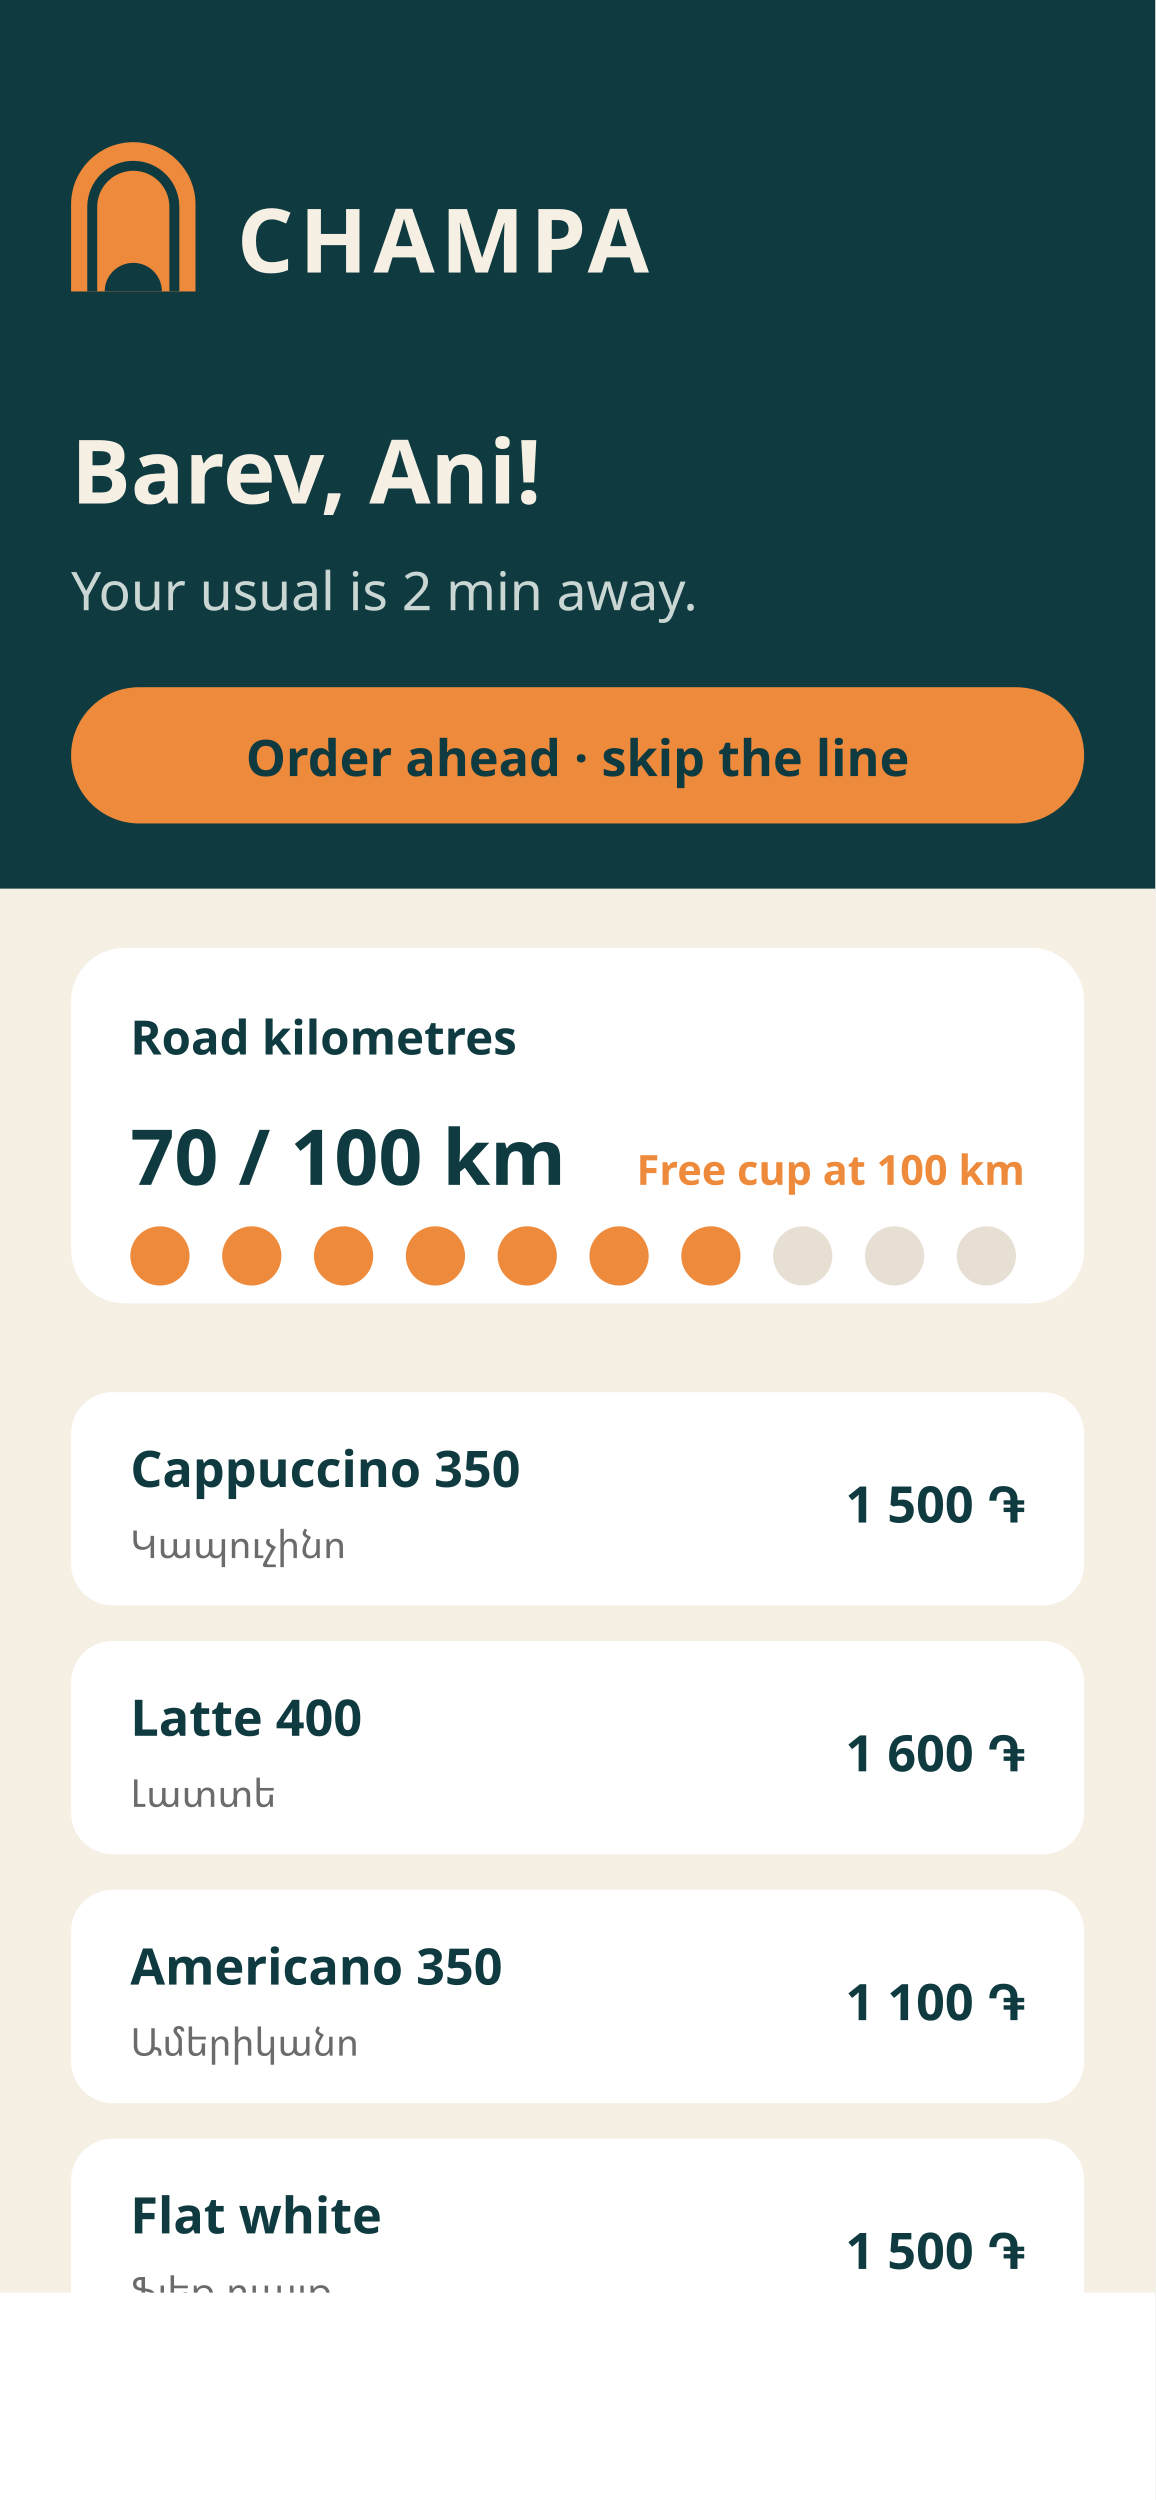
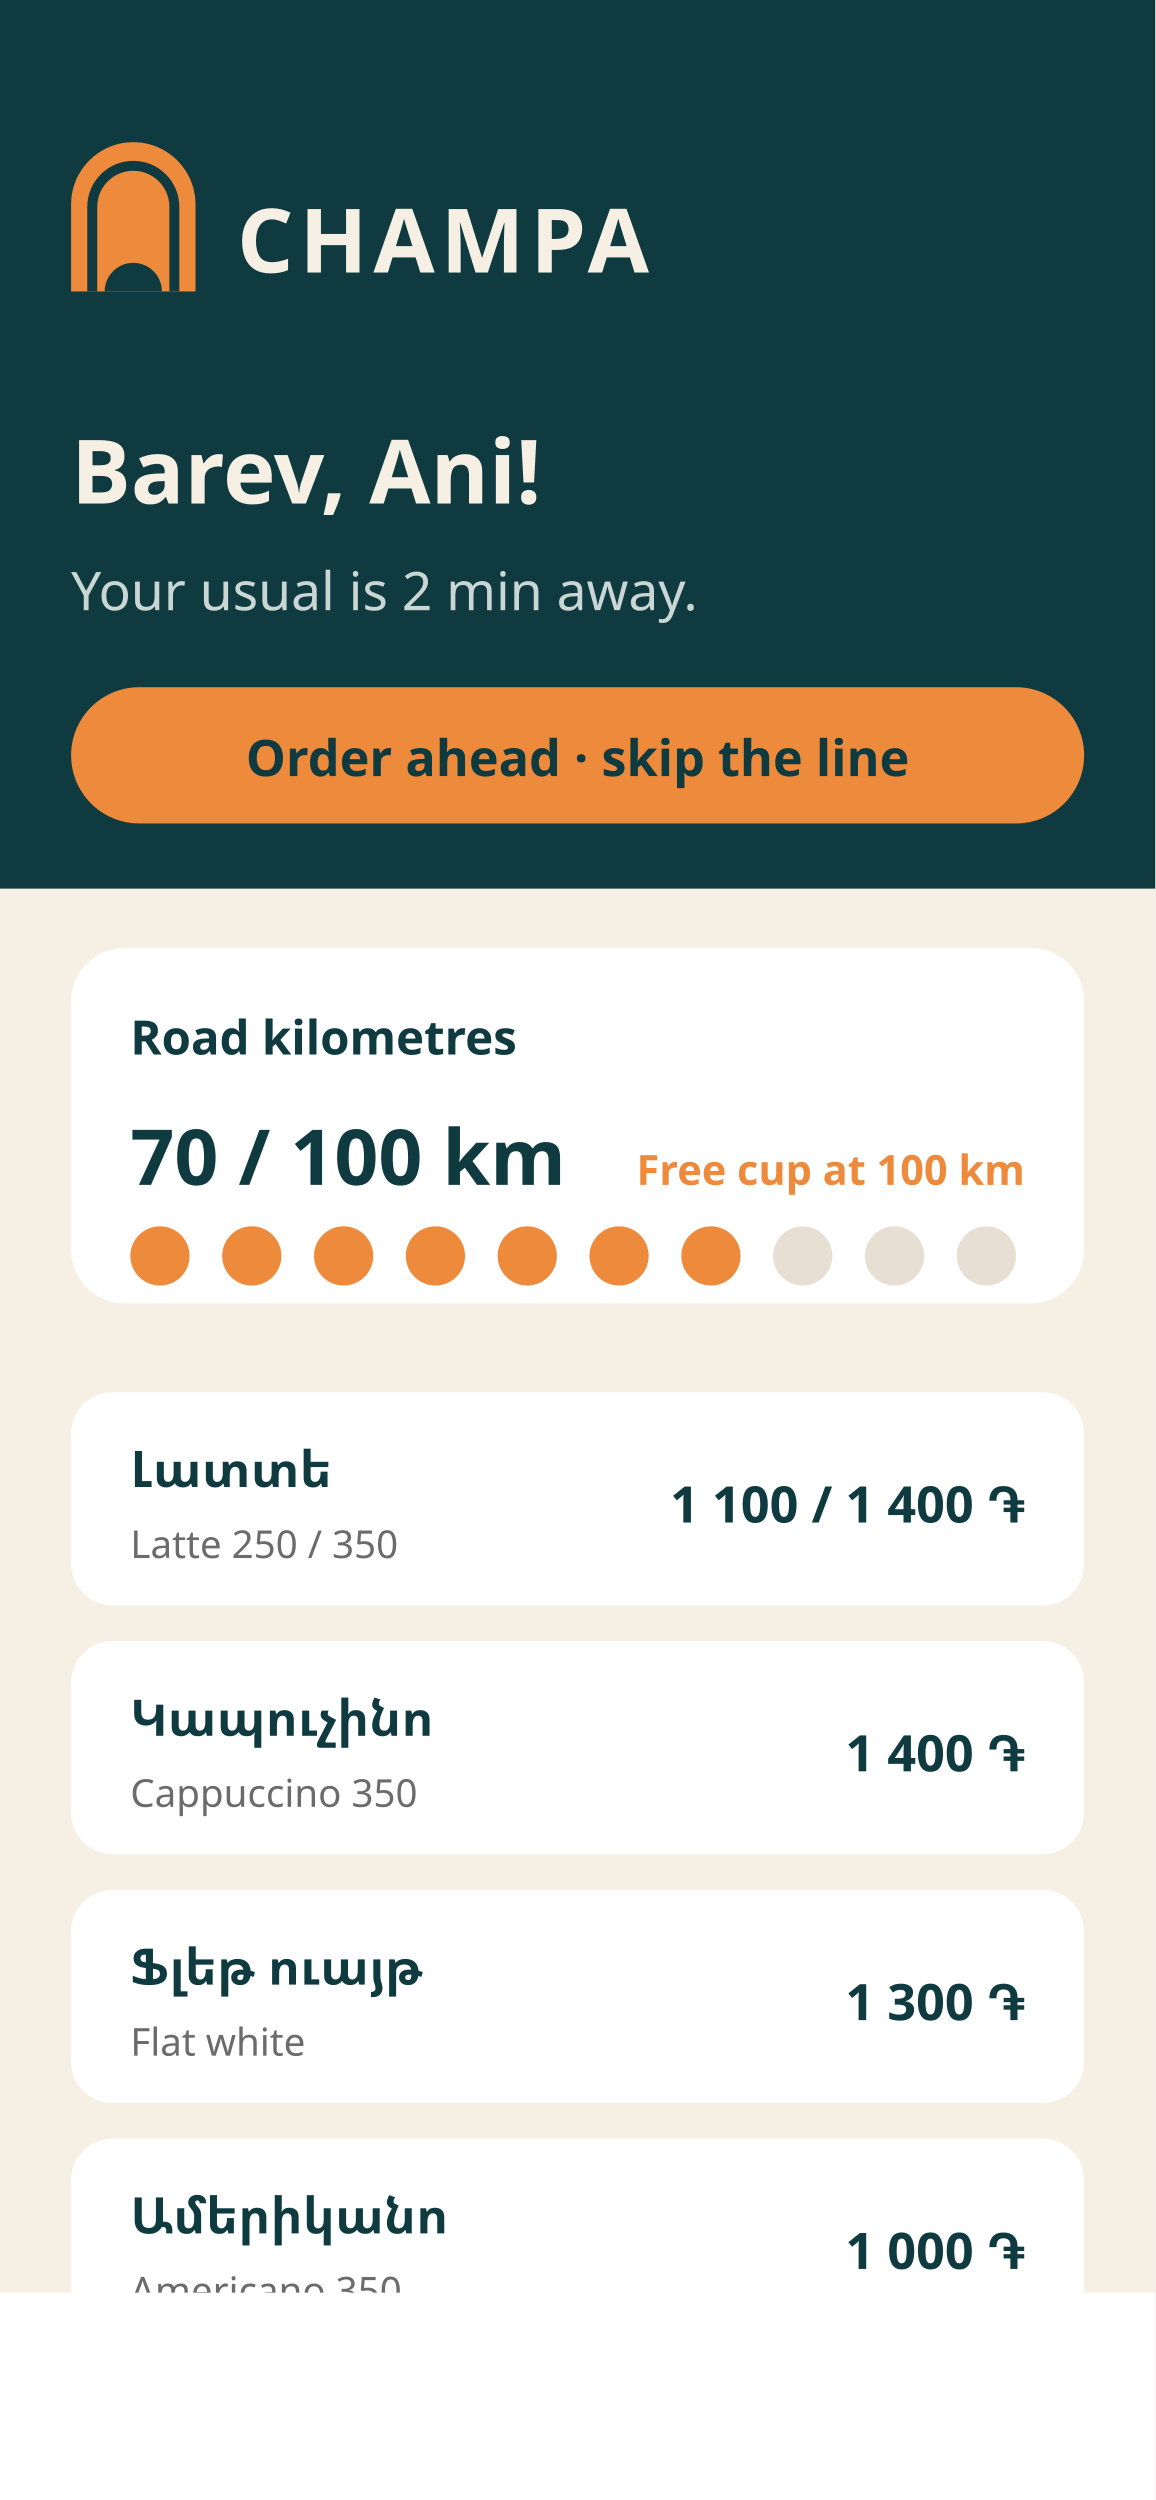
<svg xmlns="http://www.w3.org/2000/svg" width="780" height="1688" viewBox="0 0 390 844">
  <defs />
  <rect width="390" height="844" fill="#F6EFE4" />
  <rect width="390" height="300" fill="#0F3B40" />
  <g transform="translate(24,48) scale(0.42)">
    <path d="M0,120 V50 A50,50 0 0 1 100,50 V120 Z" fill="#EE8A3B" />
    <path d="M17,120 V52 A33,33 0 0 1 83,52 V120" fill="none" stroke="#0F3B40" stroke-width="8" />
    <path d="M27,120 A23,23 0 0 1 73,120 Z" fill="#0F3B40" />
  </g>
  <text x="80" y="92" font-family="'Unbounded', 'Noto Sans Armenian', sans-serif" font-size="30" font-weight="800" fill="#F6EFE4" text-anchor="start" letter-spacing="2">CHAMPA</text>
  <text x="24" y="170" font-family="'Manrope', 'Noto Sans Armenian', sans-serif" font-size="30" font-weight="800" fill="#F6EFE4" text-anchor="start" letter-spacing="0">Barev, Ani!</text>
  <text x="24" y="206" font-family="'Manrope', 'Noto Sans Armenian', sans-serif" font-size="18" font-weight="500" fill="#c9d6d3" text-anchor="start" letter-spacing="0">Your usual is 2 min away.</text>
  <rect x="24" y="232" width="342" height="46" rx="23" fill="#EE8A3B" />
  <text x="195" y="262" font-family="'Manrope', 'Noto Sans Armenian', sans-serif" font-size="17" font-weight="800" fill="#0F3B40" text-anchor="middle" letter-spacing="0">Order ahead · skip the line</text>
  <rect x="24" y="320" width="342" height="120" rx="18" fill="#ffffff" />
  <text x="44" y="356" font-family="'Manrope', 'Noto Sans Armenian', sans-serif" font-size="16" font-weight="800" fill="#0F3B40" text-anchor="start" letter-spacing="0">Road kilometres</text>
  <text x="44" y="400" font-family="'Manrope', 'Noto Sans Armenian', sans-serif" font-size="26" font-weight="800" fill="#0F3B40" text-anchor="start" letter-spacing="0">70 / 100 km</text>
  <text x="346" y="400" font-family="'Manrope', 'Noto Sans Armenian', sans-serif" font-size="14" font-weight="800" fill="#EE8A3B" text-anchor="end" letter-spacing="0">Free cup at 100 km</text>
  <circle cx="54" cy="424" r="10" fill="#EE8A3B" />
  <circle cx="85" cy="424" r="10" fill="#EE8A3B" />
  <circle cx="116" cy="424" r="10" fill="#EE8A3B" />
  <circle cx="147" cy="424" r="10" fill="#EE8A3B" />
  <circle cx="178" cy="424" r="10" fill="#EE8A3B" />
  <circle cx="209" cy="424" r="10" fill="#EE8A3B" />
  <circle cx="240" cy="424" r="10" fill="#EE8A3B" />
  <circle cx="271" cy="424" r="10" fill="#e7dfd3" />
  <circle cx="302" cy="424" r="10" fill="#e7dfd3" />
  <circle cx="333" cy="424" r="10" fill="#e7dfd3" />
  <rect x="24" y="470" width="342" height="72" rx="14" fill="#ffffff" />
-   <text x="44" y="502" font-family="'Manrope', 'Noto Sans Armenian', sans-serif" font-size="17" font-weight="800" fill="#0F3B40" text-anchor="start" letter-spacing="0">Cappuccino 350</text>
-   <text x="44" y="526" font-family="'Noto Sans Armenian', sans-serif" font-size="13" font-weight="500" fill="#6b6b6b" text-anchor="start" letter-spacing="0">Կապուչինո</text>
-   <text x="346" y="514" font-family="'Manrope', 'Noto Sans Armenian', sans-serif" font-size="17" font-weight="800" fill="#0F3B40" text-anchor="end" letter-spacing="0">1 500 ֏</text>
+   <text x="44" y="502" font-family="'Noto Sans Armenian', sans-serif" font-size="17" font-weight="800" fill="#0F3B40" text-anchor="start" letter-spacing="0">Լատտե</text>
+   <text x="44" y="526" font-family="'Manrope', 'Noto Sans Armenian', sans-serif" font-size="13" font-weight="500" fill="#6b6b6b" text-anchor="start" letter-spacing="0">Latte 250 / 350</text>
+   <text x="346" y="514" font-family="'Manrope', 'Noto Sans Armenian', sans-serif" font-size="17" font-weight="800" fill="#0F3B40" text-anchor="end" letter-spacing="0">1 100 / 1 400 ֏</text>
  <rect x="24" y="554" width="342" height="72" rx="14" fill="#ffffff" />
-   <text x="44" y="586" font-family="'Manrope', 'Noto Sans Armenian', sans-serif" font-size="17" font-weight="800" fill="#0F3B40" text-anchor="start" letter-spacing="0">Latte 400</text>
-   <text x="44" y="610" font-family="'Noto Sans Armenian', sans-serif" font-size="13" font-weight="500" fill="#6b6b6b" text-anchor="start" letter-spacing="0">Լատտե</text>
-   <text x="346" y="598" font-family="'Manrope', 'Noto Sans Armenian', sans-serif" font-size="17" font-weight="800" fill="#0F3B40" text-anchor="end" letter-spacing="0">1 600 ֏</text>
+   <text x="44" y="586" font-family="'Noto Sans Armenian', sans-serif" font-size="17" font-weight="800" fill="#0F3B40" text-anchor="start" letter-spacing="0">Կապուչինո</text>
+   <text x="44" y="610" font-family="'Manrope', 'Noto Sans Armenian', sans-serif" font-size="13" font-weight="500" fill="#6b6b6b" text-anchor="start" letter-spacing="0">Cappuccino 350</text>
+   <text x="346" y="598" font-family="'Manrope', 'Noto Sans Armenian', sans-serif" font-size="17" font-weight="800" fill="#0F3B40" text-anchor="end" letter-spacing="0">1 400 ֏</text>
  <rect x="24" y="638" width="342" height="72" rx="14" fill="#ffffff" />
-   <text x="44" y="670" font-family="'Manrope', 'Noto Sans Armenian', sans-serif" font-size="17" font-weight="800" fill="#0F3B40" text-anchor="start" letter-spacing="0">Americano 350</text>
-   <text x="44" y="694" font-family="'Noto Sans Armenian', sans-serif" font-size="13" font-weight="500" fill="#6b6b6b" text-anchor="start" letter-spacing="0">Ամերիկանո</text>
-   <text x="346" y="682" font-family="'Manrope', 'Noto Sans Armenian', sans-serif" font-size="17" font-weight="800" fill="#0F3B40" text-anchor="end" letter-spacing="0">1 100 ֏</text>
+   <text x="44" y="670" font-family="'Noto Sans Armenian', sans-serif" font-size="17" font-weight="800" fill="#0F3B40" text-anchor="start" letter-spacing="0">Ֆլեթ ուայթ</text>
+   <text x="44" y="694" font-family="'Manrope', 'Noto Sans Armenian', sans-serif" font-size="13" font-weight="500" fill="#6b6b6b" text-anchor="start" letter-spacing="0">Flat white</text>
+   <text x="346" y="682" font-family="'Manrope', 'Noto Sans Armenian', sans-serif" font-size="17" font-weight="800" fill="#0F3B40" text-anchor="end" letter-spacing="0">1 300 ֏</text>
  <rect x="24" y="722" width="342" height="72" rx="14" fill="#ffffff" />
-   <text x="44" y="754" font-family="'Manrope', 'Noto Sans Armenian', sans-serif" font-size="17" font-weight="800" fill="#0F3B40" text-anchor="start" letter-spacing="0">Flat white</text>
-   <text x="44" y="778" font-family="'Noto Sans Armenian', sans-serif" font-size="13" font-weight="500" fill="#6b6b6b" text-anchor="start" letter-spacing="0">Ֆլեթ ուայթ</text>
-   <text x="346" y="766" font-family="'Manrope', 'Noto Sans Armenian', sans-serif" font-size="17" font-weight="800" fill="#0F3B40" text-anchor="end" letter-spacing="0">1 500 ֏</text>
+   <text x="44" y="754" font-family="'Noto Sans Armenian', sans-serif" font-size="17" font-weight="800" fill="#0F3B40" text-anchor="start" letter-spacing="0">Ամերիկանո</text>
+   <text x="44" y="778" font-family="'Manrope', 'Noto Sans Armenian', sans-serif" font-size="13" font-weight="500" fill="#6b6b6b" text-anchor="start" letter-spacing="0">Americano 350</text>
+   <text x="346" y="766" font-family="'Manrope', 'Noto Sans Armenian', sans-serif" font-size="17" font-weight="800" fill="#0F3B40" text-anchor="end" letter-spacing="0">1 000 ֏</text>
  <rect x="0" y="774" width="390" height="70" fill="#ffffff" />
</svg>
